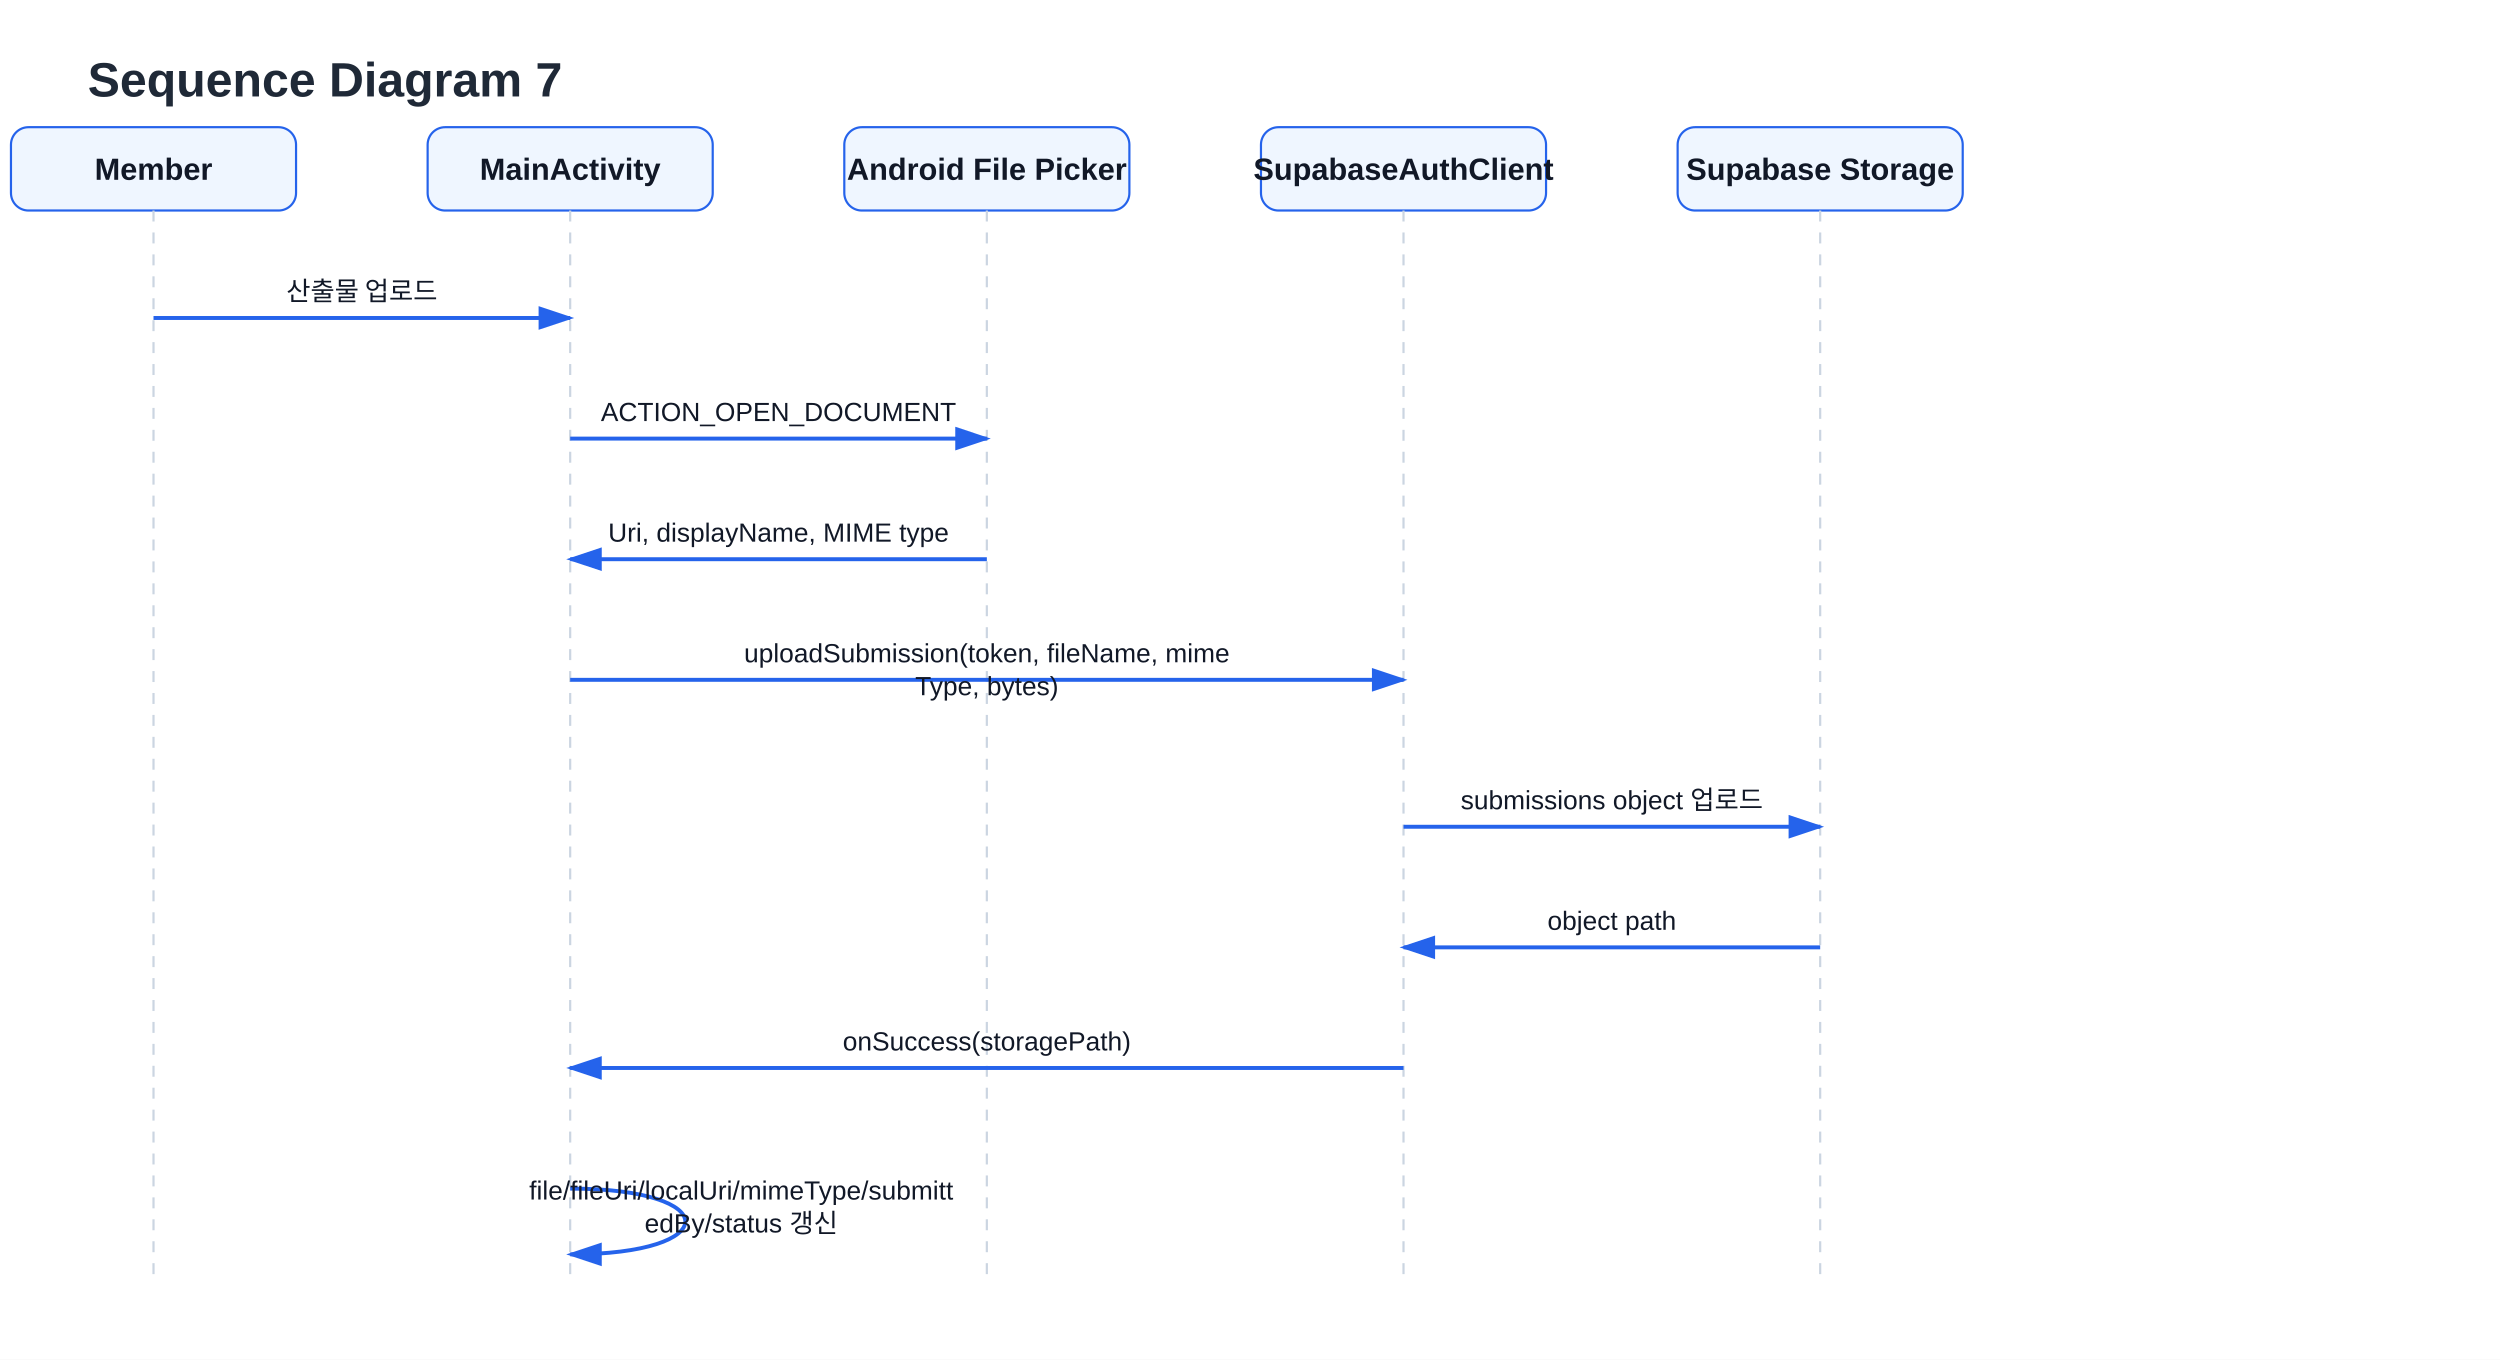
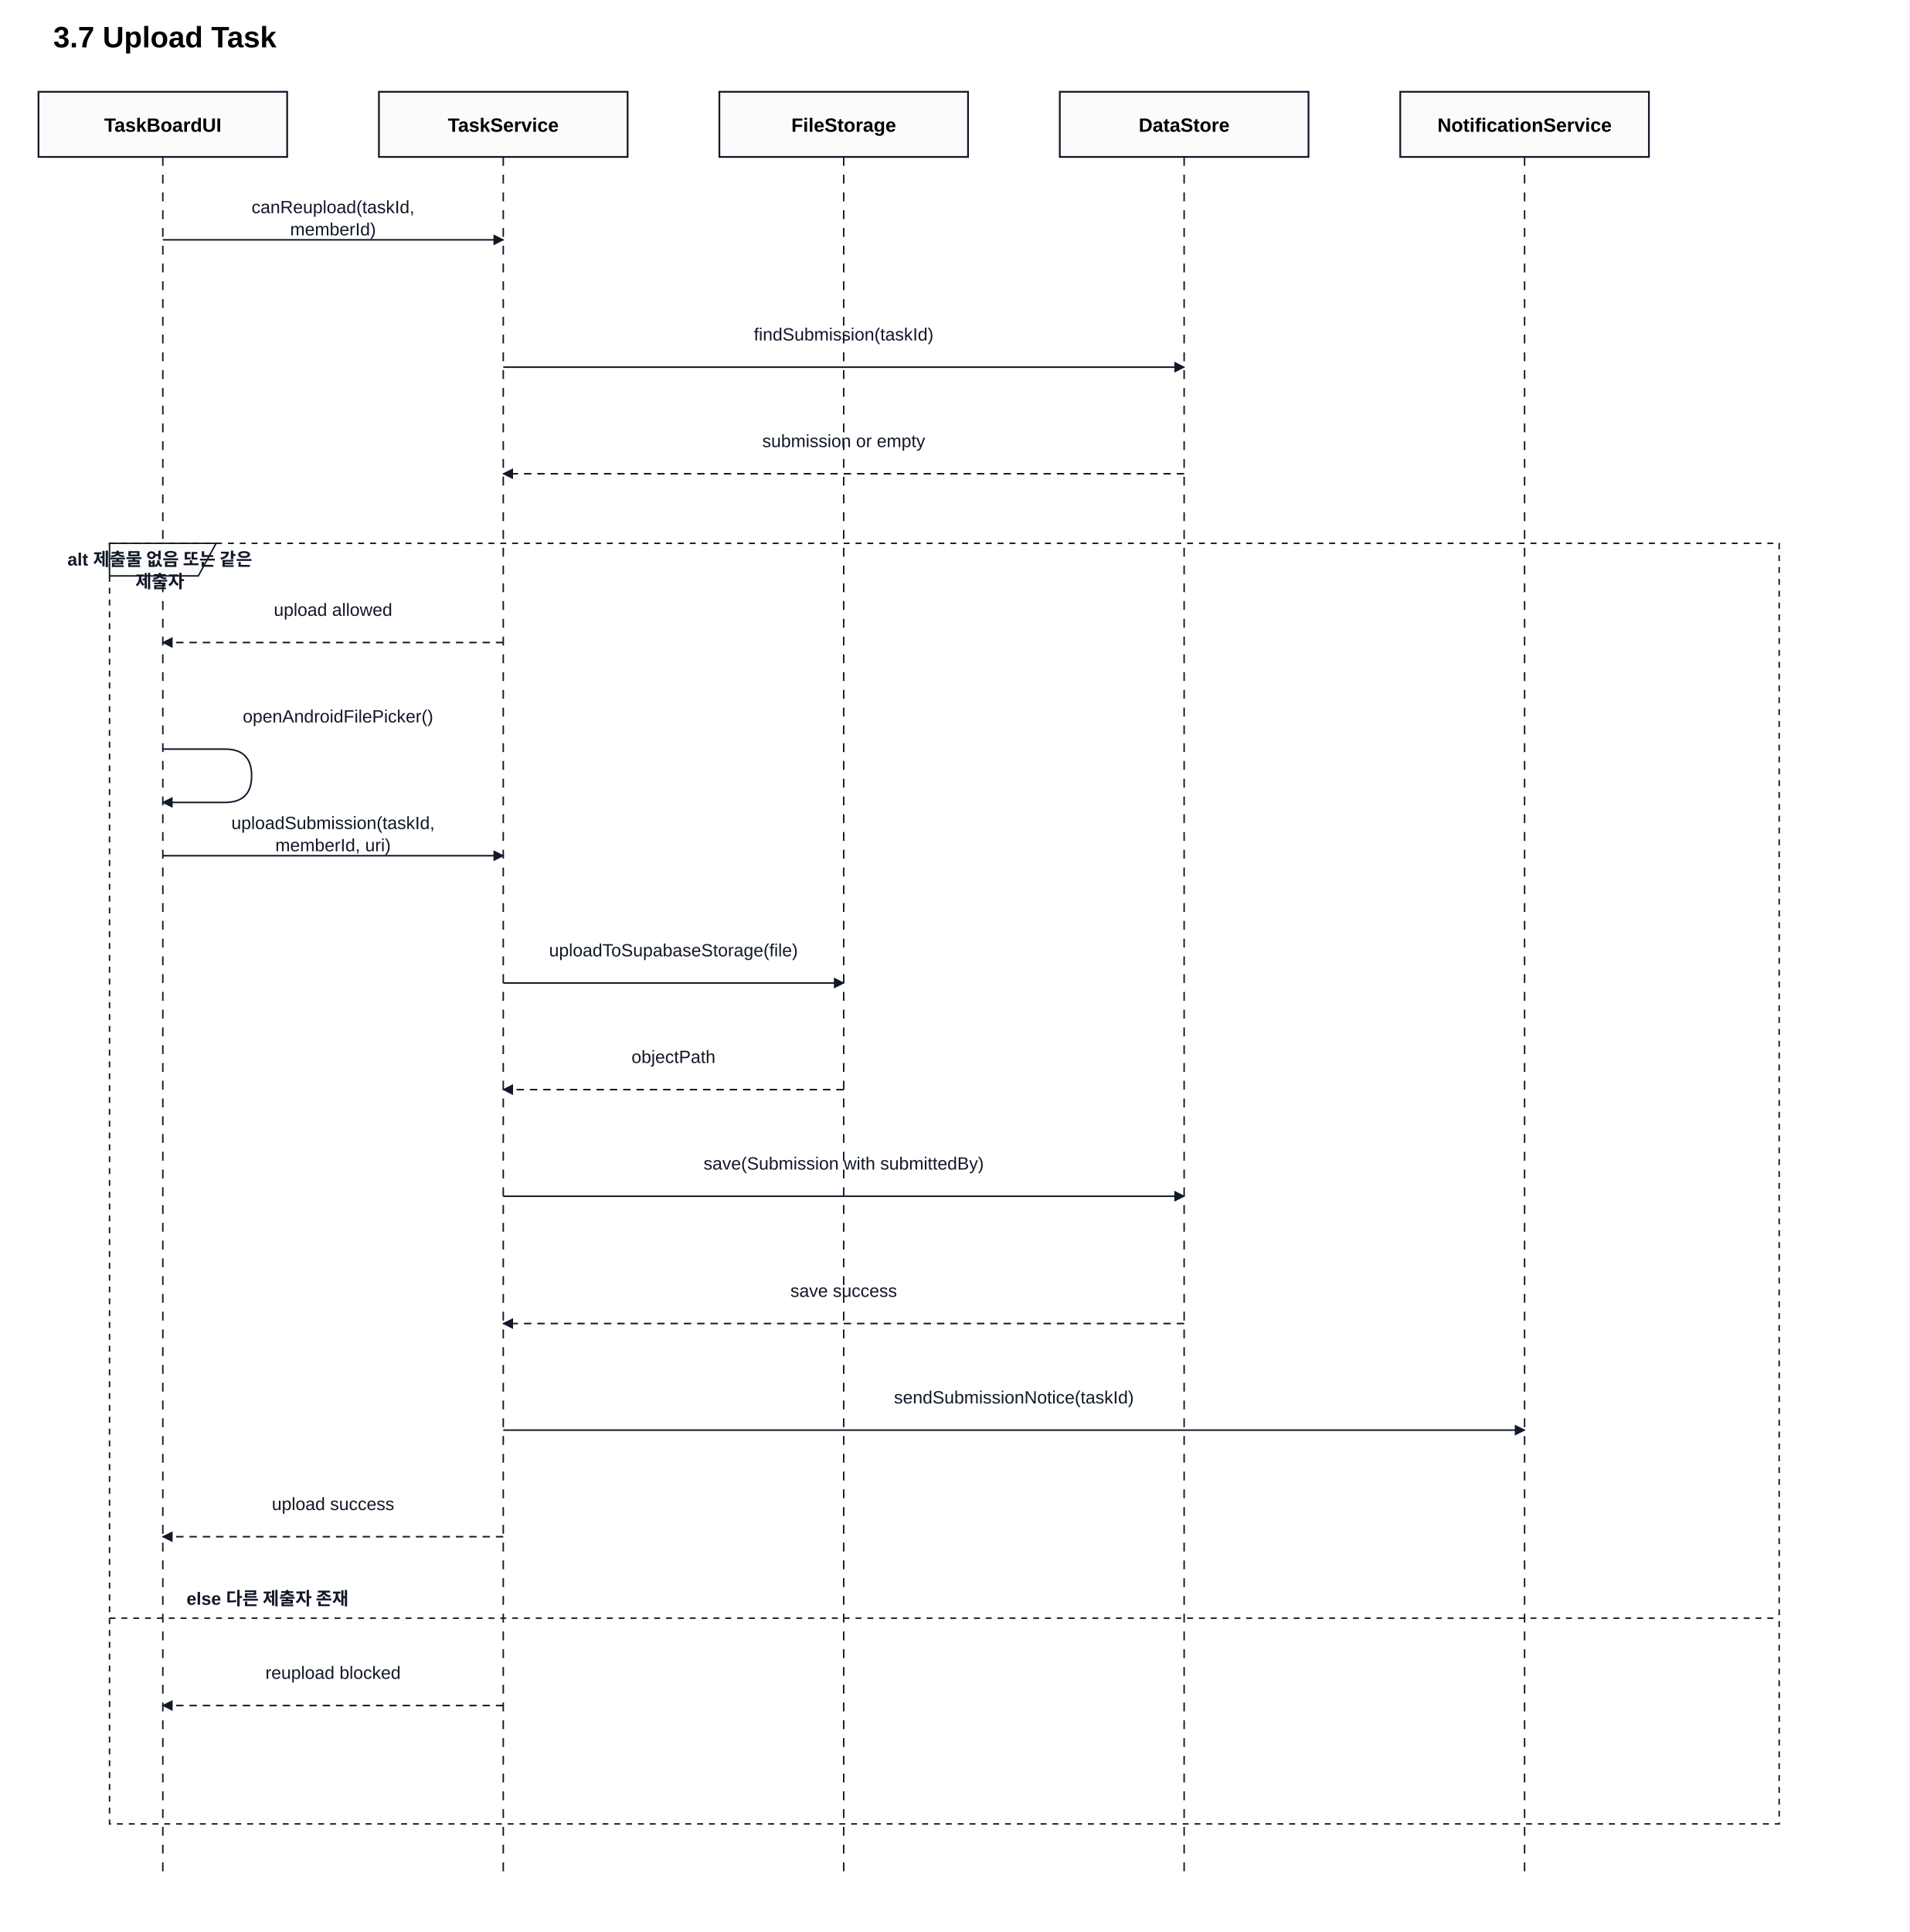
- <svg xmlns="http://www.w3.org/2000/svg" width="1140" height="620" viewBox="0 0 1140 620">
-   <style>text{font-family:Arial,'Malgun Gothic',sans-serif}.title{font-size:22px;font-weight:700;fill:#1f2937}.boxTitle{font-size:14px;font-weight:700;fill:#111827}.small{font-size:12px;fill:#374151}.msg{font-size:12px;fill:#111827}.muted{font-size:11px;fill:#6b7280}</style>
-   <rect width="100%" height="100%" fill="#ffffff" />
+ <svg xmlns="http://www.w3.org/2000/svg" width="1290" height="1305" viewBox="0 0 1290 1305">
  <defs>
-     <marker id="arrow" markerWidth="10" markerHeight="10" refX="8" refY="3" orient="auto">
-       <path d="M0,0 L0,6 L9,3 z" fill="#2563eb" />
+     <marker id="arrow" viewBox="0 0 10 10" refX="9" refY="5" markerWidth="7" markerHeight="7" orient="auto">
+       <path d="M0 0 L10 5 L0 10 z" fill="#111827" />
+     </marker>
+     <marker id="hollowArrow" viewBox="0 0 10 10" refX="9" refY="5" markerWidth="7" markerHeight="7" orient="auto">
+       <path d="M0 0 L10 5 L0 10 z" fill="#fbfbfb" stroke="#111827" />
+     </marker>
+     <marker id="diamond" viewBox="0 0 16 10" refX="1" refY="5" markerWidth="11" markerHeight="9" orient="auto">
+       <path d="M1 5 L8 1 L15 5 L8 9 z" fill="#111827" stroke="#111827" />
    </marker>
  </defs>
-   <text x="40" y="44" class="title">Sequence Diagram 7</text>
-   <rect x="5" y="58" width="130" height="38" rx="8" fill="#eff6ff" stroke="#2563eb" />
-   <text x="70" y="82" text-anchor="middle" class="boxTitle">Member</text>
-   <line x1="70" y1="96" x2="70" y2="585" stroke="#cbd5e1" stroke-dasharray="5,5" />
-   <rect x="195" y="58" width="130" height="38" rx="8" fill="#eff6ff" stroke="#2563eb" />
-   <text x="260" y="82" text-anchor="middle" class="boxTitle">MainActivity</text>
-   <line x1="260" y1="96" x2="260" y2="585" stroke="#cbd5e1" stroke-dasharray="5,5" />
-   <rect x="385" y="58" width="130" height="38" rx="8" fill="#eff6ff" stroke="#2563eb" />
-   <text x="450" y="82" text-anchor="middle" class="boxTitle">Android File Picker</text>
-   <line x1="450" y1="96" x2="450" y2="585" stroke="#cbd5e1" stroke-dasharray="5,5" />
-   <rect x="575" y="58" width="130" height="38" rx="8" fill="#eff6ff" stroke="#2563eb" />
-   <text x="640" y="82" text-anchor="middle" class="boxTitle">SupabaseAuthClient</text>
-   <line x1="640" y1="96" x2="640" y2="585" stroke="#cbd5e1" stroke-dasharray="5,5" />
-   <rect x="765" y="58" width="130" height="38" rx="8" fill="#eff6ff" stroke="#2563eb" />
-   <text x="830" y="82" text-anchor="middle" class="boxTitle">Supabase Storage</text>
-   <line x1="830" y1="96" x2="830" y2="585" stroke="#cbd5e1" stroke-dasharray="5,5" />
-   <line x1="70" y1="145" x2="260" y2="145" stroke="#2563eb" stroke-width="1.8" marker-end="url(#arrow)" />
-   <text x="165.0" y="137" text-anchor="middle" class="msg">산출물 업로드</text>
-   <line x1="260" y1="200" x2="450" y2="200" stroke="#2563eb" stroke-width="1.8" marker-end="url(#arrow)" />
-   <text x="355.0" y="192" text-anchor="middle" class="msg">ACTION_OPEN_DOCUMENT</text>
-   <line x1="450" y1="255" x2="260" y2="255" stroke="#2563eb" stroke-width="1.8" marker-end="url(#arrow)" />
-   <text x="355.0" y="247" text-anchor="middle" class="msg">Uri, displayName, MIME type</text>
-   <line x1="260" y1="310" x2="640" y2="310" stroke="#2563eb" stroke-width="1.8" marker-end="url(#arrow)" />
-   <text x="450.0" y="302" text-anchor="middle" class="msg">uploadSubmission(token, fileName, mime</text>
-   <text x="450.0" y="317" text-anchor="middle" class="msg">Type, bytes)</text>
-   <line x1="640" y1="377" x2="830" y2="377" stroke="#2563eb" stroke-width="1.8" marker-end="url(#arrow)" />
-   <text x="735.0" y="369" text-anchor="middle" class="msg">submissions object 업로드</text>
-   <line x1="830" y1="432" x2="640" y2="432" stroke="#2563eb" stroke-width="1.8" marker-end="url(#arrow)" />
-   <text x="735.0" y="424" text-anchor="middle" class="msg">object path</text>
-   <line x1="640" y1="487" x2="260" y2="487" stroke="#2563eb" stroke-width="1.8" marker-end="url(#arrow)" />
-   <text x="450.0" y="479" text-anchor="middle" class="msg">onSuccess(storagePath)</text>
-   <path d="M260 542 C330 542 330 572 260 572" fill="none" stroke="#2563eb" stroke-width="1.8" marker-end="url(#arrow)" />
-   <text x="338" y="547" text-anchor="middle" class="msg">file/fileUri/localUri/mimeType/submitt</text>
-   <text x="338" y="562" text-anchor="middle" class="msg">edBy/status 갱신</text>
+   <rect width="100%" height="100%" fill="#ffffff" />
+   <text x="36" y="32" font-family="Arial, sans-serif" font-size="20" font-weight="700">3.7 Upload Task</text>
+   <rect x="26" y="62" width="168" height="44" fill="#fbfbfb" stroke="#111827" stroke-width="1.2" />
+   <text x="110" y="89" text-anchor="middle" font-family="Arial, sans-serif" font-size="13" font-weight="700">TaskBoardUI</text>
+   <line x1="110" y1="106" x2="110" y2="1265" stroke="#111827" stroke-width="1" stroke-dasharray="6 6" />
+   <rect x="256" y="62" width="168" height="44" fill="#fbfbfb" stroke="#111827" stroke-width="1.2" />
+   <text x="340" y="89" text-anchor="middle" font-family="Arial, sans-serif" font-size="13" font-weight="700">TaskService</text>
+   <line x1="340" y1="106" x2="340" y2="1265" stroke="#111827" stroke-width="1" stroke-dasharray="6 6" />
+   <rect x="486" y="62" width="168" height="44" fill="#fbfbfb" stroke="#111827" stroke-width="1.2" />
+   <text x="570" y="89" text-anchor="middle" font-family="Arial, sans-serif" font-size="13" font-weight="700">FileStorage</text>
+   <line x1="570" y1="106" x2="570" y2="1265" stroke="#111827" stroke-width="1" stroke-dasharray="6 6" />
+   <rect x="716" y="62" width="168" height="44" fill="#fbfbfb" stroke="#111827" stroke-width="1.2" />
+   <text x="800" y="89" text-anchor="middle" font-family="Arial, sans-serif" font-size="13" font-weight="700">DataStore</text>
+   <line x1="800" y1="106" x2="800" y2="1265" stroke="#111827" stroke-width="1" stroke-dasharray="6 6" />
+   <rect x="946" y="62" width="168" height="44" fill="#fbfbfb" stroke="#111827" stroke-width="1.2" />
+   <text x="1030" y="89" text-anchor="middle" font-family="Arial, sans-serif" font-size="13" font-weight="700">NotificationService</text>
+   <line x1="1030" y1="106" x2="1030" y2="1265" stroke="#111827" stroke-width="1" stroke-dasharray="6 6" />
+   <rect x="74" y="367" width="1128" height="865" fill="none" stroke="#111827" stroke-dasharray="4 4" />
+   <path d="M74 367 h72 l-12 22 h-60 z" fill="#fbfbfb" stroke="#111827" />
+   <text x="108" y="382" text-anchor="middle" font-family="Arial, sans-serif" font-size="12" font-weight="700" fill="#111827">alt 제출물 없음 또는 같은</text>
+   <text x="108" y="397" text-anchor="middle" font-family="Arial, sans-serif" font-size="12" font-weight="700" fill="#111827">제출자</text>
+   <line x1="74" y1="1093" x2="1202" y2="1093" stroke="#111827" stroke-dasharray="4 4" />
+   <text x="126" y="1084" text-anchor="start" font-family="Arial, sans-serif" font-size="12" font-weight="700" fill="#111827">else 다른 제출자 존재</text>
+   <line x1="110" y1="162" x2="340" y2="162" stroke="#111827" stroke-width="1.05" marker-end="url(#arrow)" />
+   <text x="225" y="144" text-anchor="middle" font-family="Arial, sans-serif" font-size="12" font-weight="400" fill="#111827">canReupload(taskId,</text>
+   <text x="225" y="159" text-anchor="middle" font-family="Arial, sans-serif" font-size="12" font-weight="400" fill="#111827">memberId)</text>
+   <line x1="340" y1="248" x2="800" y2="248" stroke="#111827" stroke-width="1.05" marker-end="url(#arrow)" />
+   <text x="570" y="230" text-anchor="middle" font-family="Arial, sans-serif" font-size="12" font-weight="400" fill="#111827">findSubmission(taskId)</text>
+   <line x1="800" y1="320" x2="340" y2="320" stroke="#111827" stroke-width="1.05" marker-end="url(#arrow)" stroke-dasharray="5 4" />
+   <text x="570" y="302" text-anchor="middle" font-family="Arial, sans-serif" font-size="12" font-weight="400" fill="#111827">submission or empty</text>
+   <line x1="340" y1="434" x2="110" y2="434" stroke="#111827" stroke-width="1.05" marker-end="url(#arrow)" stroke-dasharray="5 4" />
+   <text x="225" y="416" text-anchor="middle" font-family="Arial, sans-serif" font-size="12" font-weight="400" fill="#111827">upload allowed</text>
+   <path d="M110 506 h42 q18 0 18 18 q0 18 -18 18 h-42" fill="none" stroke="#111827" stroke-width="1.05" marker-end="url(#arrow)" />
+   <text x="164" y="488" text-anchor="start" font-family="Arial, sans-serif" font-size="12" font-weight="400" fill="#111827">openAndroidFilePicker()</text>
+   <line x1="110" y1="578" x2="340" y2="578" stroke="#111827" stroke-width="1.05" marker-end="url(#arrow)" />
+   <text x="225" y="560" text-anchor="middle" font-family="Arial, sans-serif" font-size="12" font-weight="400" fill="#111827">uploadSubmission(taskId,</text>
+   <text x="225" y="575" text-anchor="middle" font-family="Arial, sans-serif" font-size="12" font-weight="400" fill="#111827">memberId, uri)</text>
+   <line x1="340" y1="664" x2="570" y2="664" stroke="#111827" stroke-width="1.05" marker-end="url(#arrow)" />
+   <text x="455" y="646" text-anchor="middle" font-family="Arial, sans-serif" font-size="12" font-weight="400" fill="#111827">uploadToSupabaseStorage(file)</text>
+   <line x1="570" y1="736" x2="340" y2="736" stroke="#111827" stroke-width="1.05" marker-end="url(#arrow)" stroke-dasharray="5 4" />
+   <text x="455" y="718" text-anchor="middle" font-family="Arial, sans-serif" font-size="12" font-weight="400" fill="#111827">objectPath</text>
+   <line x1="340" y1="808" x2="800" y2="808" stroke="#111827" stroke-width="1.05" marker-end="url(#arrow)" />
+   <text x="570" y="790" text-anchor="middle" font-family="Arial, sans-serif" font-size="12" font-weight="400" fill="#111827">save(Submission with submittedBy)</text>
+   <line x1="800" y1="894" x2="340" y2="894" stroke="#111827" stroke-width="1.05" marker-end="url(#arrow)" stroke-dasharray="5 4" />
+   <text x="570" y="876" text-anchor="middle" font-family="Arial, sans-serif" font-size="12" font-weight="400" fill="#111827">save success</text>
+   <line x1="340" y1="966" x2="1030" y2="966" stroke="#111827" stroke-width="1.05" marker-end="url(#arrow)" />
+   <text x="685" y="948" text-anchor="middle" font-family="Arial, sans-serif" font-size="12" font-weight="400" fill="#111827">sendSubmissionNotice(taskId)</text>
+   <line x1="340" y1="1038" x2="110" y2="1038" stroke="#111827" stroke-width="1.05" marker-end="url(#arrow)" stroke-dasharray="5 4" />
+   <text x="225" y="1020" text-anchor="middle" font-family="Arial, sans-serif" font-size="12" font-weight="400" fill="#111827">upload success</text>
+   <line x1="340" y1="1152" x2="110" y2="1152" stroke="#111827" stroke-width="1.05" marker-end="url(#arrow)" stroke-dasharray="5 4" />
+   <text x="225" y="1134" text-anchor="middle" font-family="Arial, sans-serif" font-size="12" font-weight="400" fill="#111827">reupload blocked</text>
</svg>
